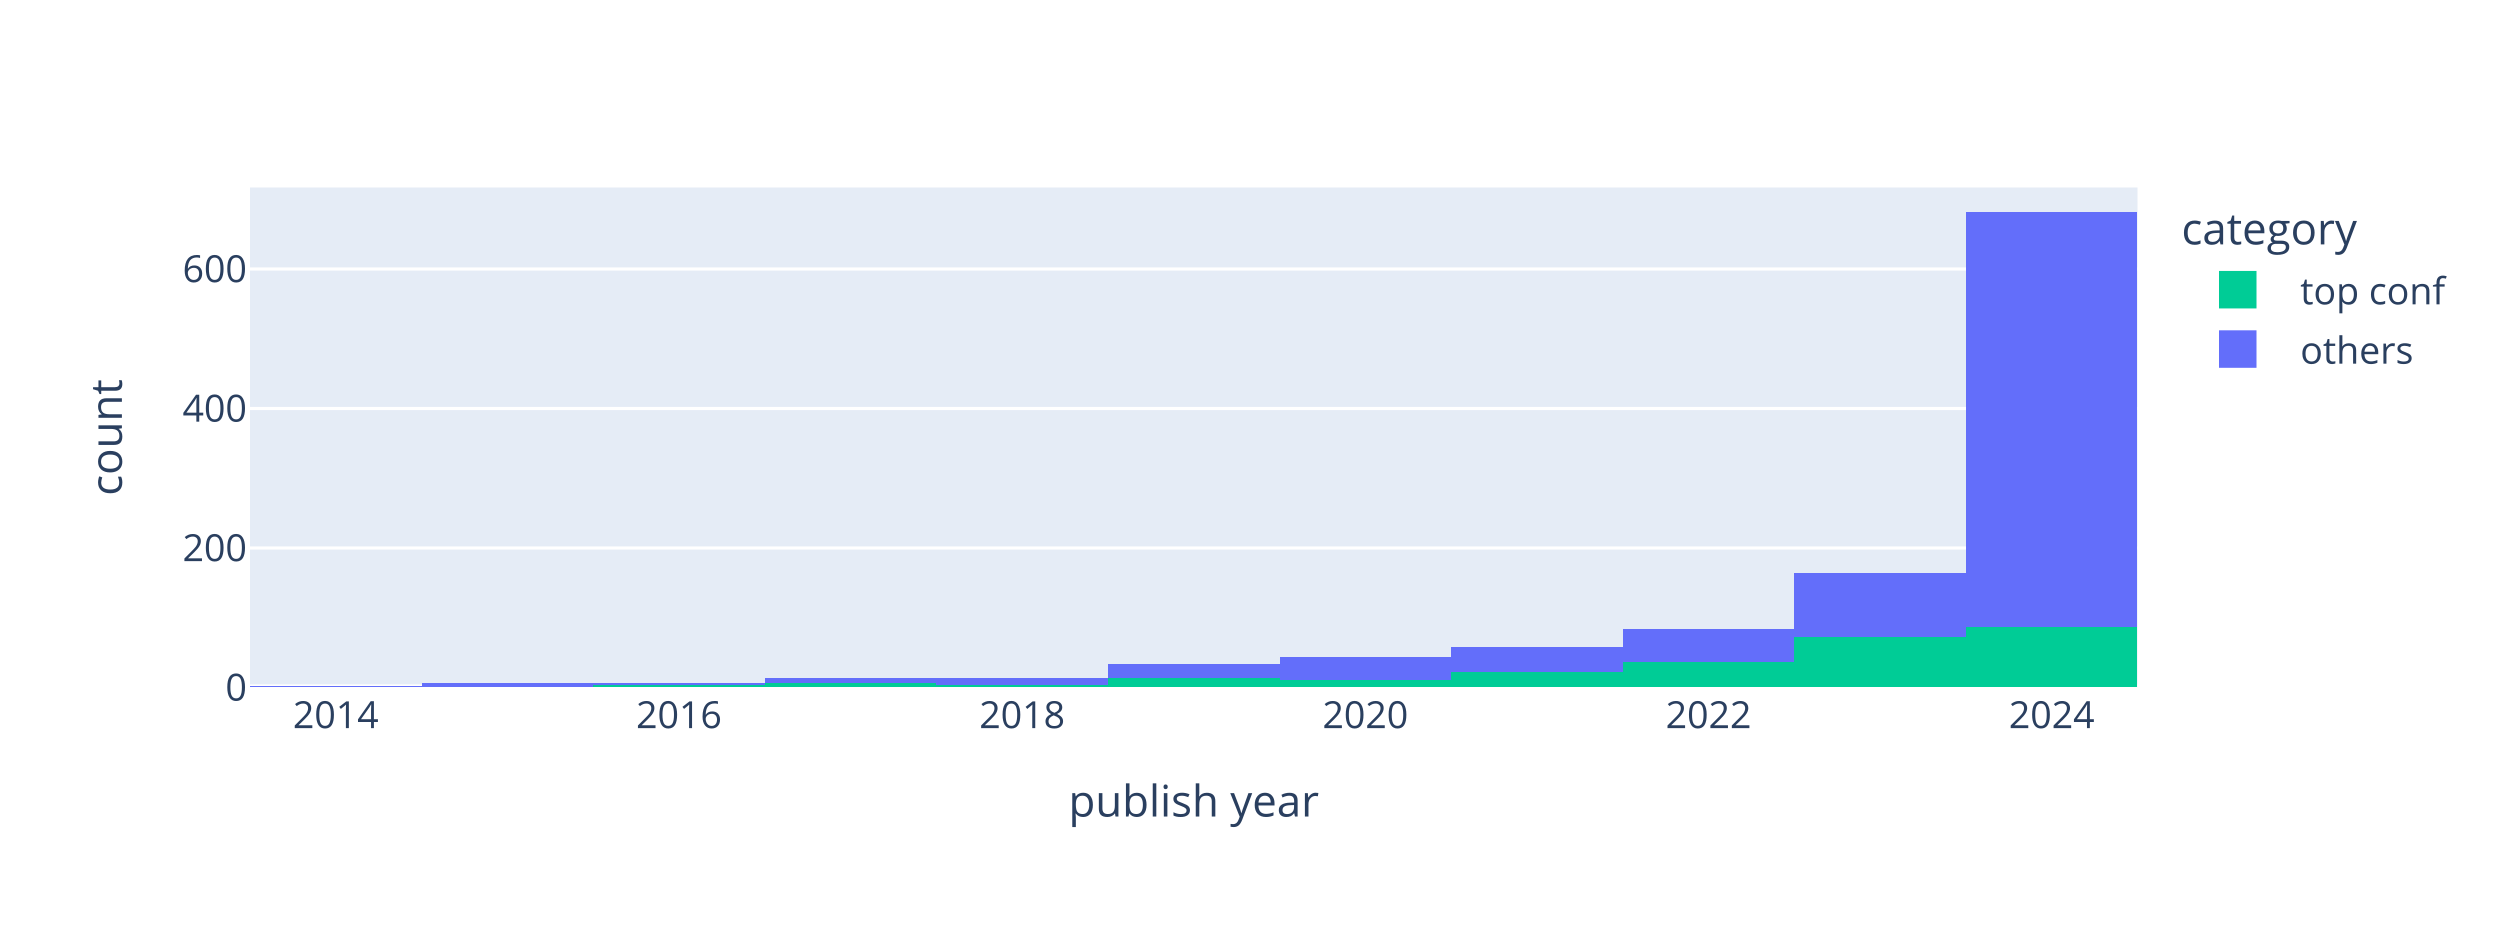
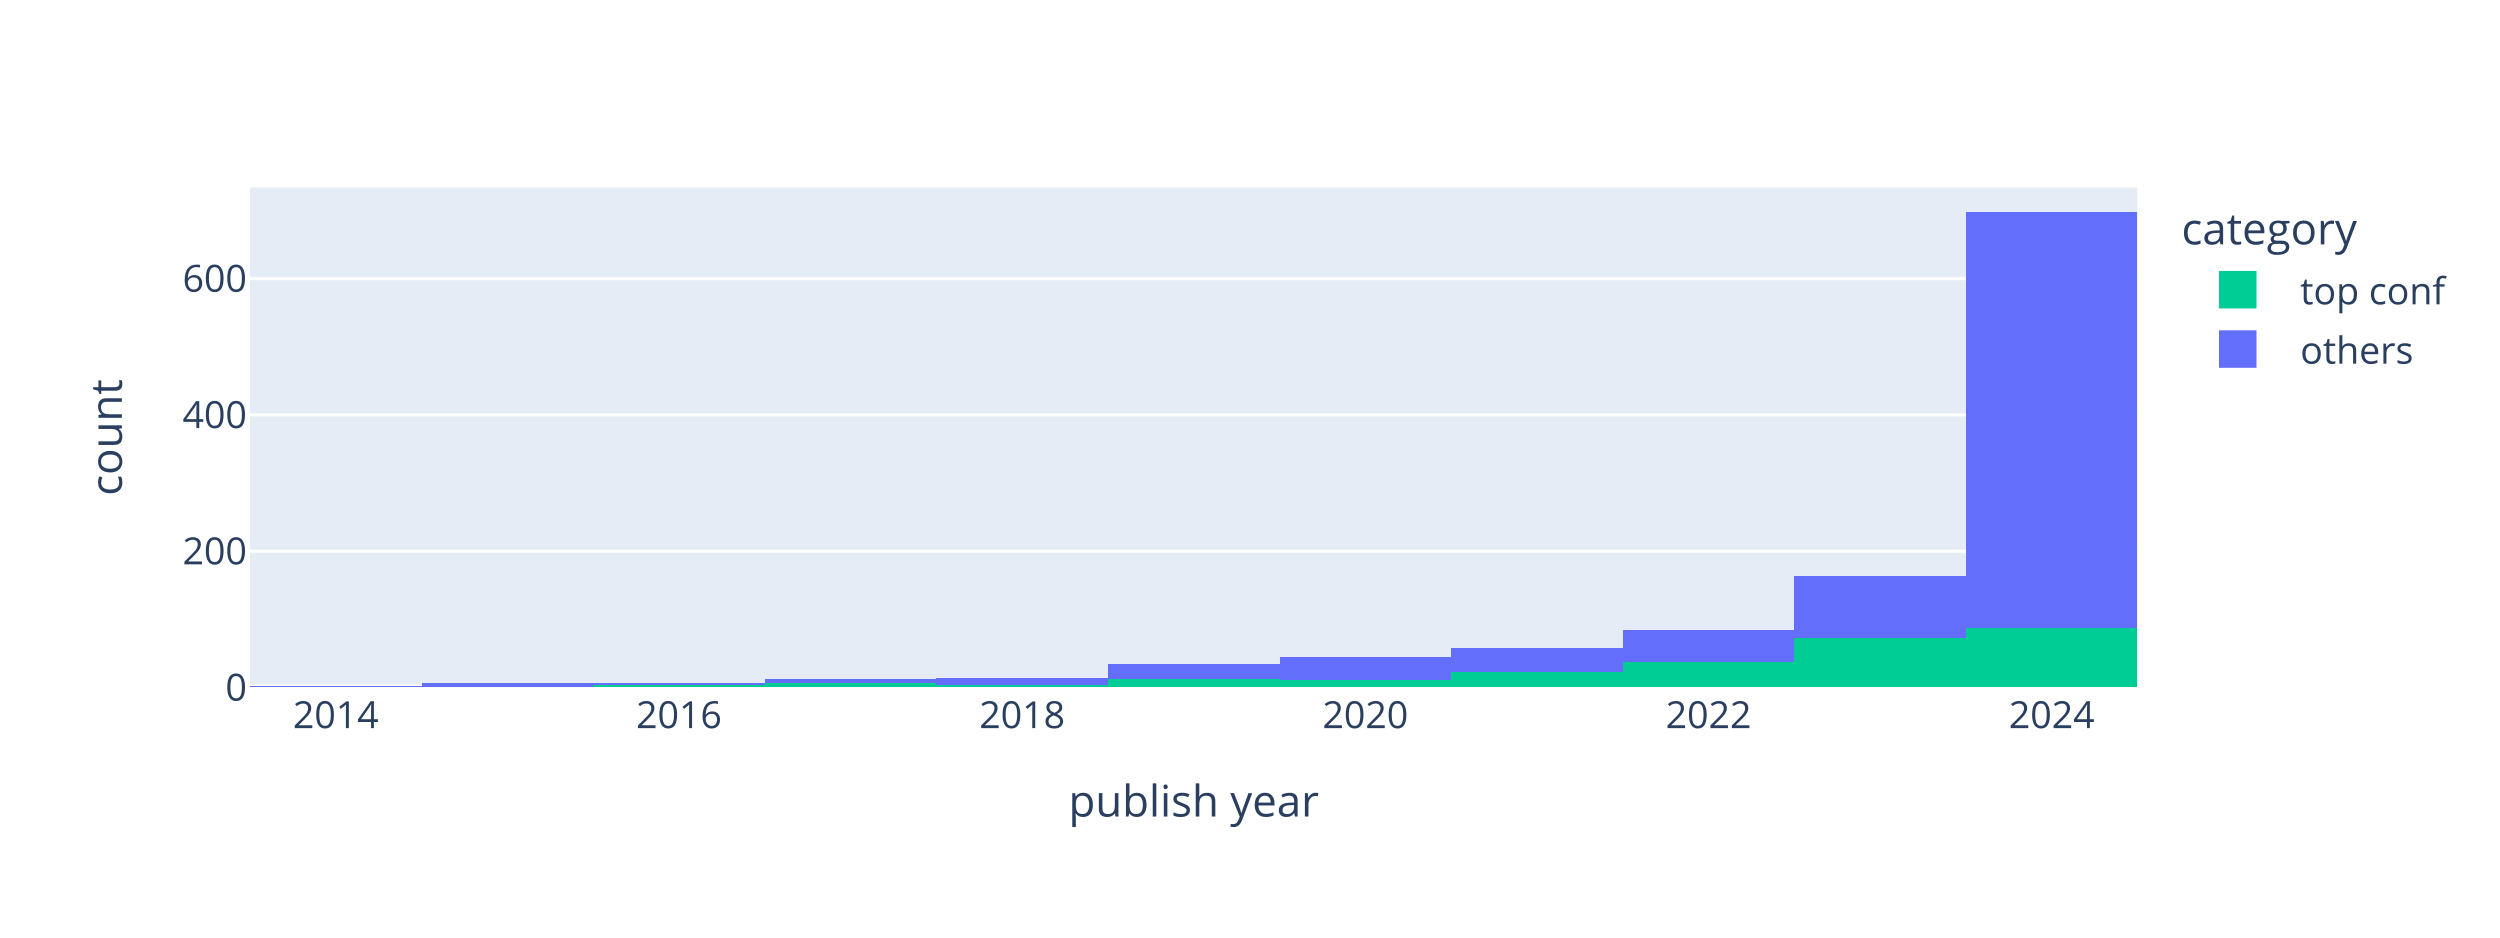
<svg xmlns="http://www.w3.org/2000/svg" class="main-svg" width="800" height="300" style="" viewBox="0 0 800 300">
  <rect x="0" y="0" width="800" height="300" style="fill: rgb(255, 255, 255); fill-opacity: 1;" />
-   <defs id="defs-50c2cd">
+   <defs id="defs-fca6d4">
    <g class="clips">
-       <clipPath id="clip50c2cdxyplot" class="plotclip">
+       <clipPath id="clipfca6d4xyplot" class="plotclip">
        <rect width="604" height="160" />
      </clipPath>
-       <clipPath class="axesclip" id="clip50c2cdx">
+       <clipPath class="axesclip" id="clipfca6d4x">
        <rect x="80" y="0" width="604" height="300" />
      </clipPath>
-       <clipPath class="axesclip" id="clip50c2cdy">
+       <clipPath class="axesclip" id="clipfca6d4y">
        <rect x="0" y="60" width="800" height="160" />
      </clipPath>
-       <clipPath class="axesclip" id="clip50c2cdxy">
+       <clipPath class="axesclip" id="clipfca6d4xy">
        <rect x="80" y="60" width="604" height="160" />
      </clipPath>
    </g>
    <g class="gradients" />
    <g class="patterns" />
  </defs>
  <g class="bglayer">
    <rect class="bg" x="80" y="60" width="604" height="160" style="fill: rgb(229, 236, 246); fill-opacity: 1; stroke-width: 0;" />
  </g>
  <g class="layer-below">
    <g class="imagelayer" />
    <g class="shapelayer" />
  </g>
  <g class="cartesianlayer">
    <g class="subplot xy">
      <g class="layer-subplot">
        <g class="shapelayer" />
        <g class="imagelayer" />
      </g>
      <g class="minor-gridlayer">
        <g class="x" />
        <g class="y" />
      </g>
      <g class="gridlayer">
        <g class="x" />
        <g class="y">
-           <path class="ygrid crisp" transform="translate(0,175.36)" d="M80,0h604" style="stroke: rgb(255, 255, 255); stroke-opacity: 1; stroke-width: 1px;" />
-           <path class="ygrid crisp" transform="translate(0,130.72)" d="M80,0h604" style="stroke: rgb(255, 255, 255); stroke-opacity: 1; stroke-width: 1px;" />
-           <path class="ygrid crisp" transform="translate(0,86.08)" d="M80,0h604" style="stroke: rgb(255, 255, 255); stroke-opacity: 1; stroke-width: 1px;" />
+           <path class="ygrid crisp" transform="translate(0,176.38)" d="M80,0h604" style="stroke: rgb(255, 255, 255); stroke-opacity: 1; stroke-width: 1px;" />
+           <path class="ygrid crisp" transform="translate(0,132.77)" d="M80,0h604" style="stroke: rgb(255, 255, 255); stroke-opacity: 1; stroke-width: 1px;" />
+           <path class="ygrid crisp" transform="translate(0,89.15)" d="M80,0h604" style="stroke: rgb(255, 255, 255); stroke-opacity: 1; stroke-width: 1px;" />
        </g>
      </g>
      <g class="zerolinelayer">
        <path class="yzl zl crisp" transform="translate(0,220)" d="M80,0h604" style="stroke: rgb(255, 255, 255); stroke-opacity: 1; stroke-width: 2px;" />
      </g>
      <g class="layer-between">
        <g class="shapelayer" />
        <g class="imagelayer" />
      </g>
      <path class="xlines-below" />
      <path class="ylines-below" />
      <g class="overlines-below" />
      <g class="xaxislayer-below" />
      <g class="yaxislayer-below" />
      <g class="overaxes-below" />
      <g class="overplot">
-         <g class="xy" transform="translate(80,60)" clip-path="url(#clip50c2cdxyplot)">
+         <g class="xy" transform="translate(80,60)" clip-path="url(#clipfca6d4xyplot)">
          <g class="barlayer mlayer">
            <g class="trace bars" shape-rendering="crispEdges" style="opacity: 1;">
              <g class="points">
                <g class="point">
                  <path d="M0,160V159.78H54.91V160Z" style="vector-effect: none; opacity: 1; stroke-width: 0px; fill: rgb(0, 204, 150); fill-opacity: 1;" />
                </g>
                <g class="point">
                  <path d="M0,0Z" style="vector-effect: none; opacity: 1; stroke-width: 0px; fill: rgb(0, 204, 150); fill-opacity: 1;" />
                </g>
                <g class="point">
-                   <path d="M109.82,160V159.33H164.73V160Z" style="vector-effect: none; opacity: 1; stroke-width: 0px; fill: rgb(0, 204, 150); fill-opacity: 1;" />
-                 </g>
-                 <g class="point">
-                   <path d="M164.73,160V158.66H219.64V160Z" style="vector-effect: none; opacity: 1; stroke-width: 0px; fill: rgb(0, 204, 150); fill-opacity: 1;" />
-                 </g>
-                 <g class="point">
-                   <path d="M219.64,160V159.33H274.55V160Z" style="vector-effect: none; opacity: 1; stroke-width: 0px; fill: rgb(0, 204, 150); fill-opacity: 1;" />
-                 </g>
-                 <g class="point">
-                   <path d="M274.55,160V157.1H329.45V160Z" style="vector-effect: none; opacity: 1; stroke-width: 0px; fill: rgb(0, 204, 150); fill-opacity: 1;" />
-                 </g>
-                 <g class="point">
-                   <path d="M329.45,160V157.54H384.36V160Z" style="vector-effect: none; opacity: 1; stroke-width: 0px; fill: rgb(0, 204, 150); fill-opacity: 1;" />
-                 </g>
-                 <g class="point">
-                   <path d="M384.36,160V155.09H439.27V160Z" style="vector-effect: none; opacity: 1; stroke-width: 0px; fill: rgb(0, 204, 150); fill-opacity: 1;" />
-                 </g>
-                 <g class="point">
-                   <path d="M439.27,160V151.74H494.18V160Z" style="vector-effect: none; opacity: 1; stroke-width: 0px; fill: rgb(0, 204, 150); fill-opacity: 1;" />
-                 </g>
-                 <g class="point">
-                   <path d="M494.18,160V143.93H549.09V160Z" style="vector-effect: none; opacity: 1; stroke-width: 0px; fill: rgb(0, 204, 150); fill-opacity: 1;" />
-                 </g>
-                 <g class="point">
-                   <path d="M549.09,160V140.58H604V160Z" style="vector-effect: none; opacity: 1; stroke-width: 0px; fill: rgb(0, 204, 150); fill-opacity: 1;" />
+                   <path d="M109.82,160V159.35H164.73V160Z" style="vector-effect: none; opacity: 1; stroke-width: 0px; fill: rgb(0, 204, 150); fill-opacity: 1;" />
+                 </g>
+                 <g class="point">
+                   <path d="M164.73,160V158.69H219.64V160Z" style="vector-effect: none; opacity: 1; stroke-width: 0px; fill: rgb(0, 204, 150); fill-opacity: 1;" />
+                 </g>
+                 <g class="point">
+                   <path d="M219.64,160V159.35H274.55V160Z" style="vector-effect: none; opacity: 1; stroke-width: 0px; fill: rgb(0, 204, 150); fill-opacity: 1;" />
+                 </g>
+                 <g class="point">
+                   <path d="M274.55,160V157.16H329.45V160Z" style="vector-effect: none; opacity: 1; stroke-width: 0px; fill: rgb(0, 204, 150); fill-opacity: 1;" />
+                 </g>
+                 <g class="point">
+                   <path d="M329.45,160V157.6H384.36V160Z" style="vector-effect: none; opacity: 1; stroke-width: 0px; fill: rgb(0, 204, 150); fill-opacity: 1;" />
+                 </g>
+                 <g class="point">
+                   <path d="M384.36,160V155.2H439.27V160Z" style="vector-effect: none; opacity: 1; stroke-width: 0px; fill: rgb(0, 204, 150); fill-opacity: 1;" />
+                 </g>
+                 <g class="point">
+                   <path d="M439.27,160V151.93H494.18V160Z" style="vector-effect: none; opacity: 1; stroke-width: 0px; fill: rgb(0, 204, 150); fill-opacity: 1;" />
+                 </g>
+                 <g class="point">
+                   <path d="M494.18,160V144.3H549.09V160Z" style="vector-effect: none; opacity: 1; stroke-width: 0px; fill: rgb(0, 204, 150); fill-opacity: 1;" />
+                 </g>
+                 <g class="point">
+                   <path d="M549.09,160V140.81H604V160Z" style="vector-effect: none; opacity: 1; stroke-width: 0px; fill: rgb(0, 204, 150); fill-opacity: 1;" />
                </g>
              </g>
            </g>
            <g class="trace bars" shape-rendering="crispEdges" style="opacity: 1;">
              <g class="points">
                <g class="point">
-                   <path d="M0,159.78V159.55H54.91V159.78Z" style="vector-effect: none; opacity: 1; stroke-width: 0px; fill: rgb(99, 110, 250); fill-opacity: 1;" />
-                 </g>
-                 <g class="point">
-                   <path d="M54.91,160V158.44H109.82V160Z" style="vector-effect: none; opacity: 1; stroke-width: 0px; fill: rgb(99, 110, 250); fill-opacity: 1;" />
-                 </g>
-                 <g class="point">
-                   <path d="M109.82,159.33V158.66H164.73V159.33Z" style="vector-effect: none; opacity: 1; stroke-width: 0px; fill: rgb(99, 110, 250); fill-opacity: 1;" />
-                 </g>
-                 <g class="point">
-                   <path d="M164.73,158.66V157.1H219.64V158.66Z" style="vector-effect: none; opacity: 1; stroke-width: 0px; fill: rgb(99, 110, 250); fill-opacity: 1;" />
-                 </g>
-                 <g class="point">
-                   <path d="M219.64,159.33V156.88H274.55V159.33Z" style="vector-effect: none; opacity: 1; stroke-width: 0px; fill: rgb(99, 110, 250); fill-opacity: 1;" />
-                 </g>
-                 <g class="point">
-                   <path d="M274.55,157.1V152.41H329.45V157.1Z" style="vector-effect: none; opacity: 1; stroke-width: 0px; fill: rgb(99, 110, 250); fill-opacity: 1;" />
-                 </g>
-                 <g class="point">
-                   <path d="M329.45,157.54V150.18H384.36V157.54Z" style="vector-effect: none; opacity: 1; stroke-width: 0px; fill: rgb(99, 110, 250); fill-opacity: 1;" />
-                 </g>
-                 <g class="point">
-                   <path d="M384.36,155.09V147.05H439.27V155.09Z" style="vector-effect: none; opacity: 1; stroke-width: 0px; fill: rgb(99, 110, 250); fill-opacity: 1;" />
-                 </g>
-                 <g class="point">
-                   <path d="M439.27,151.74V141.25H494.18V151.74Z" style="vector-effect: none; opacity: 1; stroke-width: 0px; fill: rgb(99, 110, 250); fill-opacity: 1;" />
-                 </g>
-                 <g class="point">
-                   <path d="M494.18,143.93V123.4H549.09V143.93Z" style="vector-effect: none; opacity: 1; stroke-width: 0px; fill: rgb(99, 110, 250); fill-opacity: 1;" />
-                 </g>
-                 <g class="point">
-                   <path d="M549.09,140.58V8H604V140.58Z" style="vector-effect: none; opacity: 1; stroke-width: 0px; fill: rgb(99, 110, 250); fill-opacity: 1;" />
+                   <path d="M0,159.78V159.56H54.91V159.78Z" style="vector-effect: none; opacity: 1; stroke-width: 0px; fill: rgb(99, 110, 250); fill-opacity: 1;" />
+                 </g>
+                 <g class="point">
+                   <path d="M54.91,160V158.47H109.82V160Z" style="vector-effect: none; opacity: 1; stroke-width: 0px; fill: rgb(99, 110, 250); fill-opacity: 1;" />
+                 </g>
+                 <g class="point">
+                   <path d="M109.82,159.35V158.69H164.73V159.35Z" style="vector-effect: none; opacity: 1; stroke-width: 0px; fill: rgb(99, 110, 250); fill-opacity: 1;" />
+                 </g>
+                 <g class="point">
+                   <path d="M164.73,158.69V157.16H219.64V158.69Z" style="vector-effect: none; opacity: 1; stroke-width: 0px; fill: rgb(99, 110, 250); fill-opacity: 1;" />
+                 </g>
+                 <g class="point">
+                   <path d="M219.64,159.35V156.95H274.55V159.35Z" style="vector-effect: none; opacity: 1; stroke-width: 0px; fill: rgb(99, 110, 250); fill-opacity: 1;" />
+                 </g>
+                 <g class="point">
+                   <path d="M274.55,157.16V152.59H329.45V157.16Z" style="vector-effect: none; opacity: 1; stroke-width: 0px; fill: rgb(99, 110, 250); fill-opacity: 1;" />
+                 </g>
+                 <g class="point">
+                   <path d="M329.45,157.6V150.4H384.36V157.6Z" style="vector-effect: none; opacity: 1; stroke-width: 0px; fill: rgb(99, 110, 250); fill-opacity: 1;" />
+                 </g>
+                 <g class="point">
+                   <path d="M384.36,155.2V147.35H439.27V155.2Z" style="vector-effect: none; opacity: 1; stroke-width: 0px; fill: rgb(99, 110, 250); fill-opacity: 1;" />
+                 </g>
+                 <g class="point">
+                   <path d="M439.27,151.93V141.68H494.18V151.93Z" style="vector-effect: none; opacity: 1; stroke-width: 0px; fill: rgb(99, 110, 250); fill-opacity: 1;" />
+                 </g>
+                 <g class="point">
+                   <path d="M494.18,144.3V124.24H549.09V144.3Z" style="vector-effect: none; opacity: 1; stroke-width: 0px; fill: rgb(99, 110, 250); fill-opacity: 1;" />
+                 </g>
+                 <g class="point">
+                   <path d="M549.09,140.81V8H604V140.81Z" style="vector-effect: none; opacity: 1; stroke-width: 0px; fill: rgb(99, 110, 250); fill-opacity: 1;" />
                </g>
              </g>
            </g>
          </g>
        </g>
      </g>
      <path class="xlines-above crisp" d="M0,0" style="fill: none;" />
      <path class="ylines-above crisp" d="M0,0" style="fill: none;" />
      <g class="overlines-above" />
      <g class="xaxislayer-above">
        <g class="xtick">
          <text text-anchor="middle" x="0" y="233" transform="translate(107.45,0)" style="font-family: 'Open Sans', verdana, arial, sans-serif; font-size: 12px; fill: rgb(42, 63, 95); fill-opacity: 1; white-space: pre; opacity: 1;">2014</text>
        </g>
        <g class="xtick">
          <text text-anchor="middle" x="0" y="233" style="font-family: 'Open Sans', verdana, arial, sans-serif; font-size: 12px; fill: rgb(42, 63, 95); fill-opacity: 1; white-space: pre; opacity: 1;" transform="translate(217.27,0)">2016</text>
        </g>
        <g class="xtick">
          <text text-anchor="middle" x="0" y="233" style="font-family: 'Open Sans', verdana, arial, sans-serif; font-size: 12px; fill: rgb(42, 63, 95); fill-opacity: 1; white-space: pre; opacity: 1;" transform="translate(327.09,0)">2018</text>
        </g>
        <g class="xtick">
          <text text-anchor="middle" x="0" y="233" style="font-family: 'Open Sans', verdana, arial, sans-serif; font-size: 12px; fill: rgb(42, 63, 95); fill-opacity: 1; white-space: pre; opacity: 1;" transform="translate(436.91,0)">2020</text>
        </g>
        <g class="xtick">
          <text text-anchor="middle" x="0" y="233" style="font-family: 'Open Sans', verdana, arial, sans-serif; font-size: 12px; fill: rgb(42, 63, 95); fill-opacity: 1; white-space: pre; opacity: 1;" transform="translate(546.73,0)">2022</text>
        </g>
        <g class="xtick">
          <text text-anchor="middle" x="0" y="233" style="font-family: 'Open Sans', verdana, arial, sans-serif; font-size: 12px; fill: rgb(42, 63, 95); fill-opacity: 1; white-space: pre; opacity: 1;" transform="translate(656.55,0)">2024</text>
        </g>
      </g>
      <g class="yaxislayer-above">
        <g class="ytick">
          <text text-anchor="end" x="79" y="4.2" transform="translate(0,220)" style="font-family: 'Open Sans', verdana, arial, sans-serif; font-size: 12px; fill: rgb(42, 63, 95); fill-opacity: 1; white-space: pre; opacity: 1;">0</text>
        </g>
        <g class="ytick">
-           <text text-anchor="end" x="79" y="4.2" style="font-family: 'Open Sans', verdana, arial, sans-serif; font-size: 12px; fill: rgb(42, 63, 95); fill-opacity: 1; white-space: pre; opacity: 1;" transform="translate(0,175.36)">200</text>
-         </g>
-         <g class="ytick">
-           <text text-anchor="end" x="79" y="4.2" style="font-family: 'Open Sans', verdana, arial, sans-serif; font-size: 12px; fill: rgb(42, 63, 95); fill-opacity: 1; white-space: pre; opacity: 1;" transform="translate(0,130.72)">400</text>
-         </g>
-         <g class="ytick">
-           <text text-anchor="end" x="79" y="4.2" style="font-family: 'Open Sans', verdana, arial, sans-serif; font-size: 12px; fill: rgb(42, 63, 95); fill-opacity: 1; white-space: pre; opacity: 1;" transform="translate(0,86.08)">600</text>
+           <text text-anchor="end" x="79" y="4.2" style="font-family: 'Open Sans', verdana, arial, sans-serif; font-size: 12px; fill: rgb(42, 63, 95); fill-opacity: 1; white-space: pre; opacity: 1;" transform="translate(0,176.38)">200</text>
+         </g>
+         <g class="ytick">
+           <text text-anchor="end" x="79" y="4.2" style="font-family: 'Open Sans', verdana, arial, sans-serif; font-size: 12px; fill: rgb(42, 63, 95); fill-opacity: 1; white-space: pre; opacity: 1;" transform="translate(0,132.77)">400</text>
+         </g>
+         <g class="ytick">
+           <text text-anchor="end" x="79" y="4.2" style="font-family: 'Open Sans', verdana, arial, sans-serif; font-size: 12px; fill: rgb(42, 63, 95); fill-opacity: 1; white-space: pre; opacity: 1;" transform="translate(0,89.15)">600</text>
        </g>
      </g>
      <g class="overaxes-above" />
    </g>
  </g>
  <g class="polarlayer" />
  <g class="smithlayer" />
  <g class="ternarylayer" />
  <g class="geolayer" />
  <g class="funnelarealayer" />
  <g class="pielayer" />
  <g class="iciclelayer" />
  <g class="treemaplayer" />
  <g class="sunburstlayer" />
  <g class="glimages" />
-   <defs id="topdefs-50c2cd">
+   <defs id="topdefs-fca6d4">
    <g class="clips" />
-     <clipPath id="legend50c2cd">
+     <clipPath id="legendfca6d4">
      <rect width="92" height="67" x="0" y="0" />
    </clipPath>
  </defs>
  <g class="layer-above">
    <g class="imagelayer" />
    <g class="shapelayer" />
  </g>
  <g class="infolayer">
    <g class="legend" pointer-events="all" transform="translate(696.08,60)">
      <rect class="bg" shape-rendering="crispEdges" style="stroke: rgb(68, 68, 68); stroke-opacity: 1; fill: rgb(255, 255, 255); fill-opacity: 1; stroke-width: 0px;" width="92" height="67" x="0" y="0" />
-       <g class="scrollbox" transform="" clip-path="url(#legend50c2cd)">
+       <g class="scrollbox" transform="" clip-path="url(#legendfca6d4)">
        <text class="legendtitletext" text-anchor="start" x="2" y="18.2" style="font-family: 'Open Sans', verdana, arial, sans-serif; font-size: 14px; fill: rgb(42, 63, 95); fill-opacity: 1; white-space: pre;">category</text>
        <g class="groups" transform="">
          <g class="traces" transform="translate(0,32.7)" style="opacity: 1;">
            <text class="legendtext" text-anchor="start" x="40" y="4.68" style="font-family: 'Open Sans', verdana, arial, sans-serif; font-size: 12px; fill: rgb(42, 63, 95); fill-opacity: 1; white-space: pre;">top conf</text>
            <g class="layers" style="opacity: 1;">
              <g class="legendfill" />
              <g class="legendlines" />
              <g class="legendsymbols">
                <g class="legendpoints">
                  <path class="legendundefined" d="M6,6H-6V-6H6Z" transform="translate(20,0)" style="stroke-width: 0px; fill: rgb(0, 204, 150); fill-opacity: 1;" />
                </g>
              </g>
            </g>
            <rect class="legendtoggle" x="0" y="-9.5" width="86.875" height="19" style="fill: rgb(0, 0, 0); fill-opacity: 0;" />
          </g>
        </g>
        <g class="groups" transform="">
          <g class="traces" transform="translate(0,51.7)" style="opacity: 1;">
            <text class="legendtext" text-anchor="start" x="40" y="4.68" style="font-family: 'Open Sans', verdana, arial, sans-serif; font-size: 12px; fill: rgb(42, 63, 95); fill-opacity: 1; white-space: pre;">others</text>
            <g class="layers" style="opacity: 1;">
              <g class="legendfill" />
              <g class="legendlines" />
              <g class="legendsymbols">
                <g class="legendpoints">
                  <path class="legendundefined" d="M6,6H-6V-6H6Z" transform="translate(20,0)" style="stroke-width: 0px; fill: rgb(99, 110, 250); fill-opacity: 1;" />
                </g>
              </g>
            </g>
            <rect class="legendtoggle" x="0" y="-9.5" width="86.875" height="19" style="fill: rgb(0, 0, 0); fill-opacity: 0;" />
          </g>
        </g>
      </g>
      <rect class="scrollbar" rx="20" ry="3" width="0" height="0" style="fill: rgb(128, 139, 164); fill-opacity: 1;" x="0" y="0" />
    </g>
    <g class="g-gtitle" />
    <g class="g-xtitle">
      <text class="xtitle" x="382" y="261.3" text-anchor="middle" style="opacity: 1; font-family: 'Open Sans', verdana, arial, sans-serif; font-size: 14px; fill: rgb(42, 63, 95); fill-opacity: 1; white-space: pre;">publish year</text>
    </g>
    <g class="g-ytitle">
      <text class="ytitle" transform="rotate(-90,39.00625,140)" x="39.006" y="140" text-anchor="middle" style="opacity: 1; font-family: 'Open Sans', verdana, arial, sans-serif; font-size: 14px; fill: rgb(42, 63, 95); fill-opacity: 1; white-space: pre;">count</text>
    </g>
  </g>
</svg>
